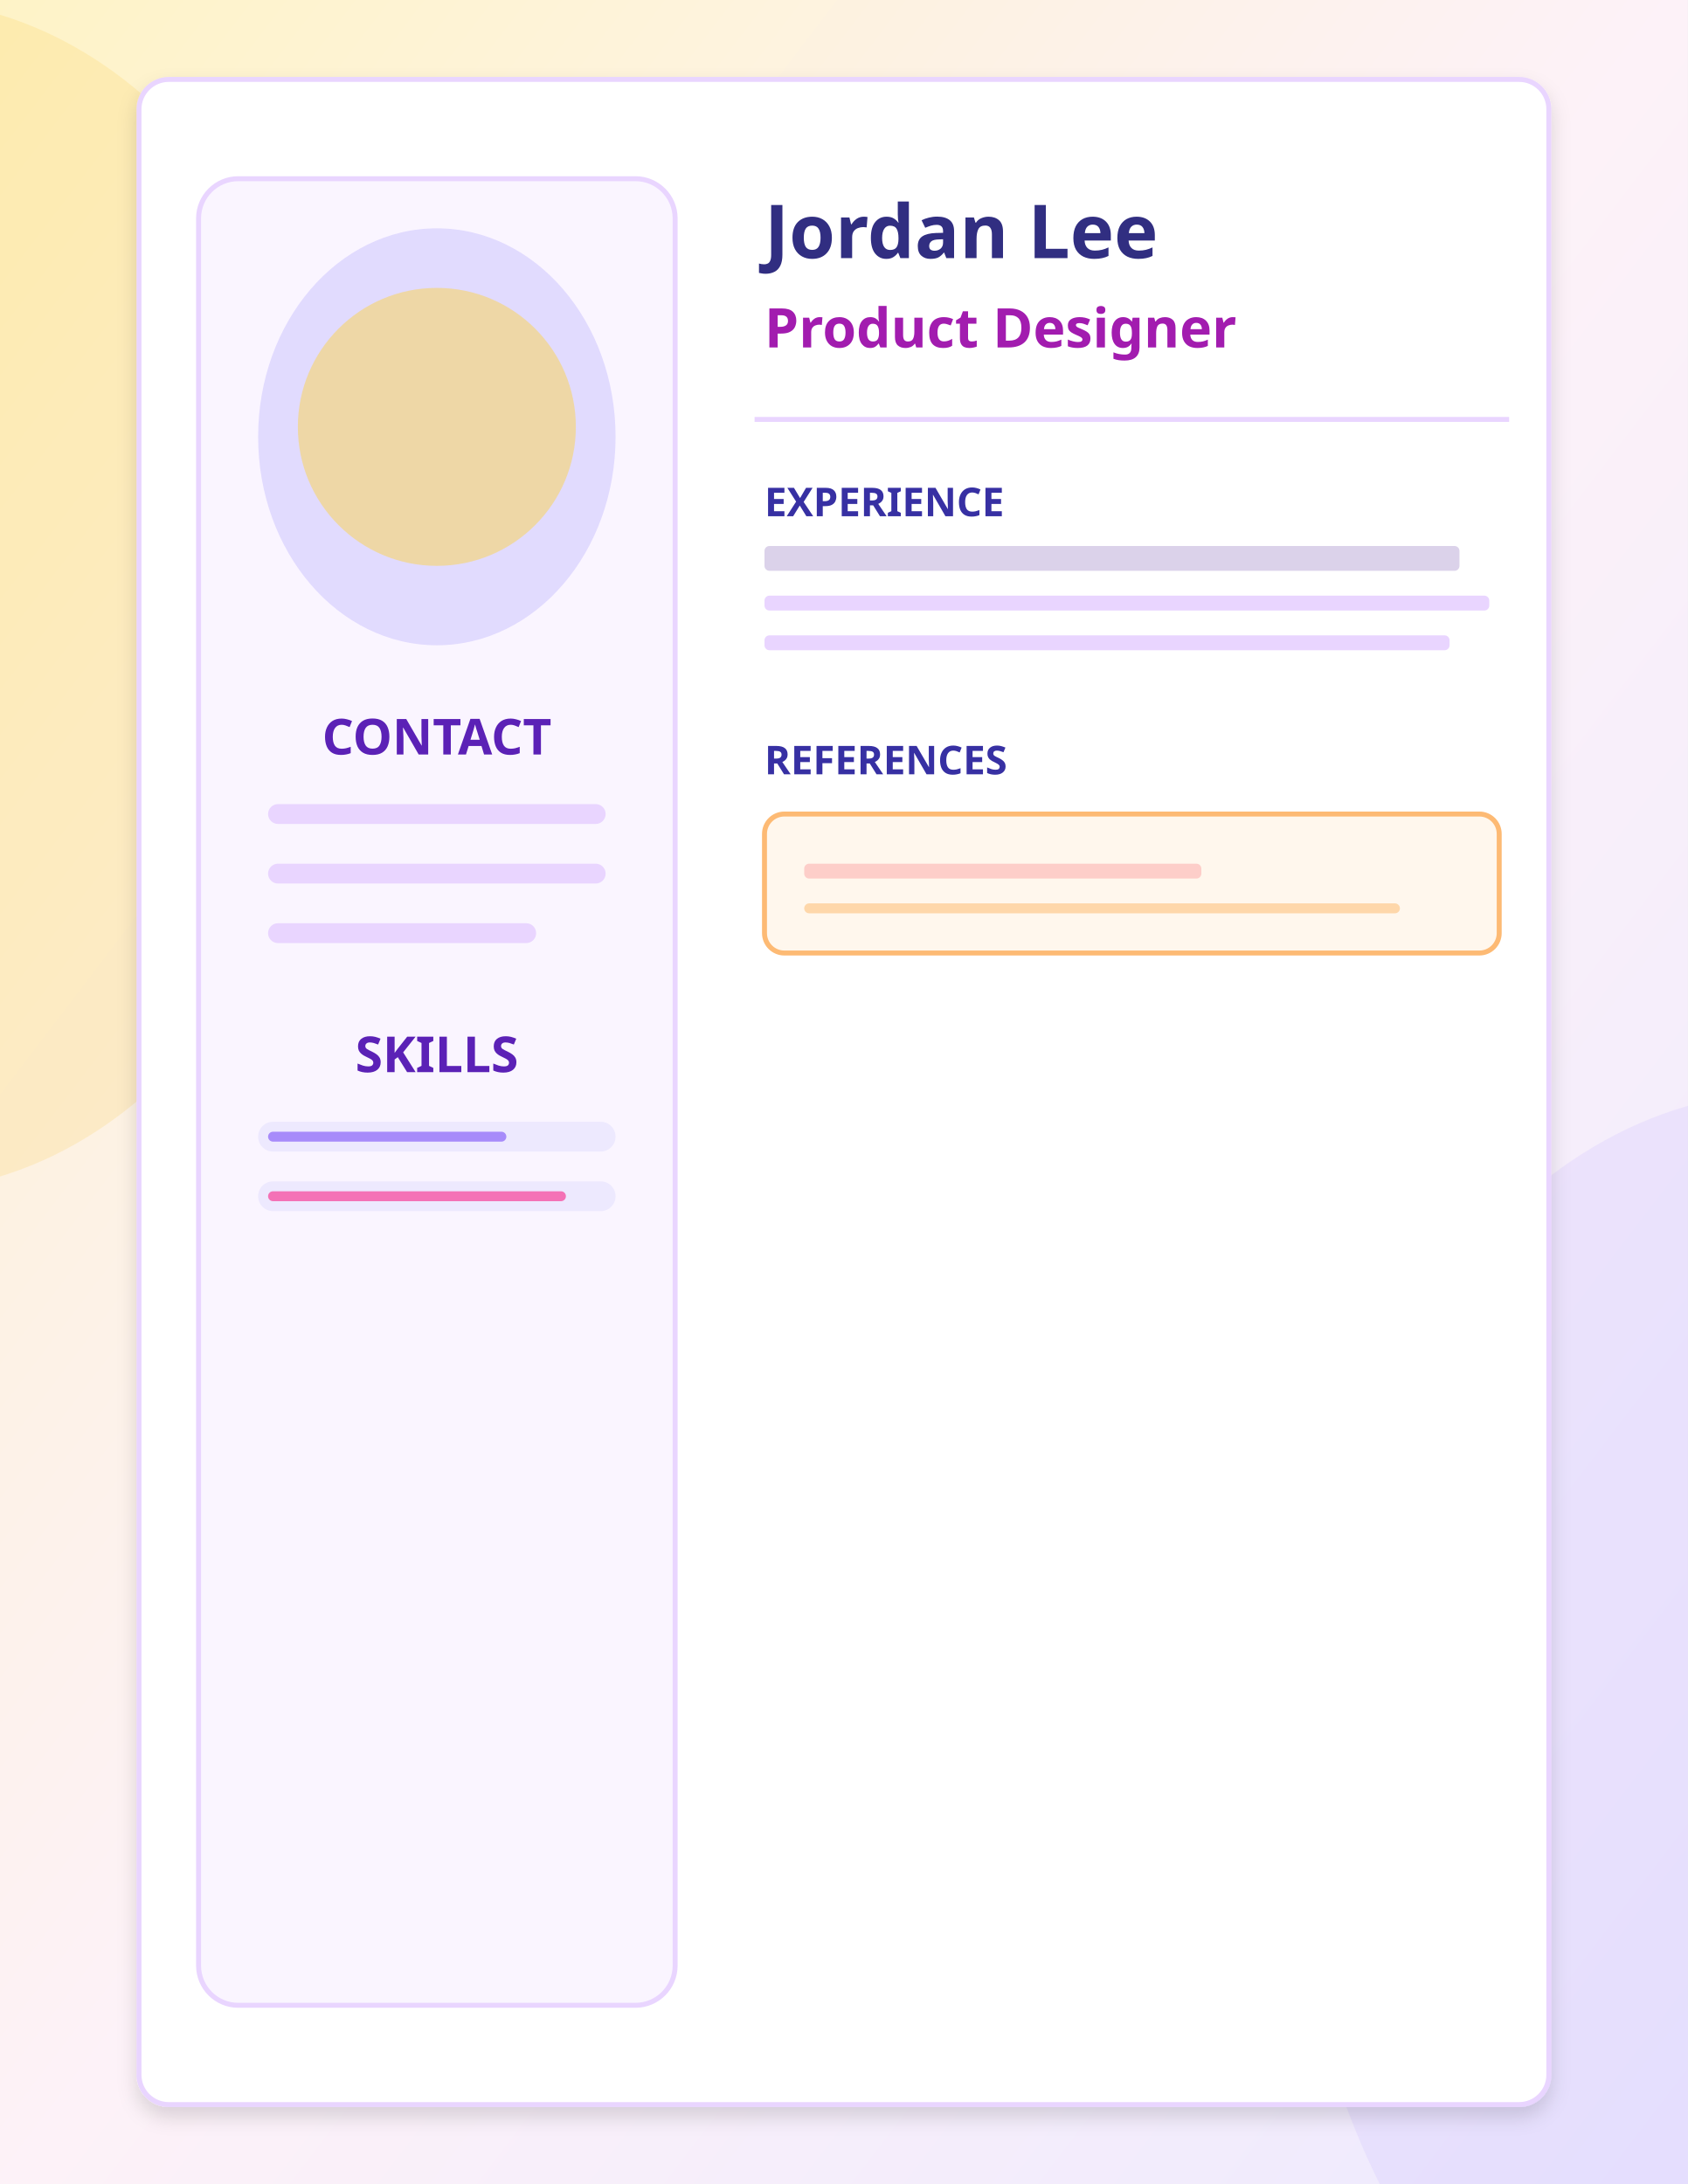
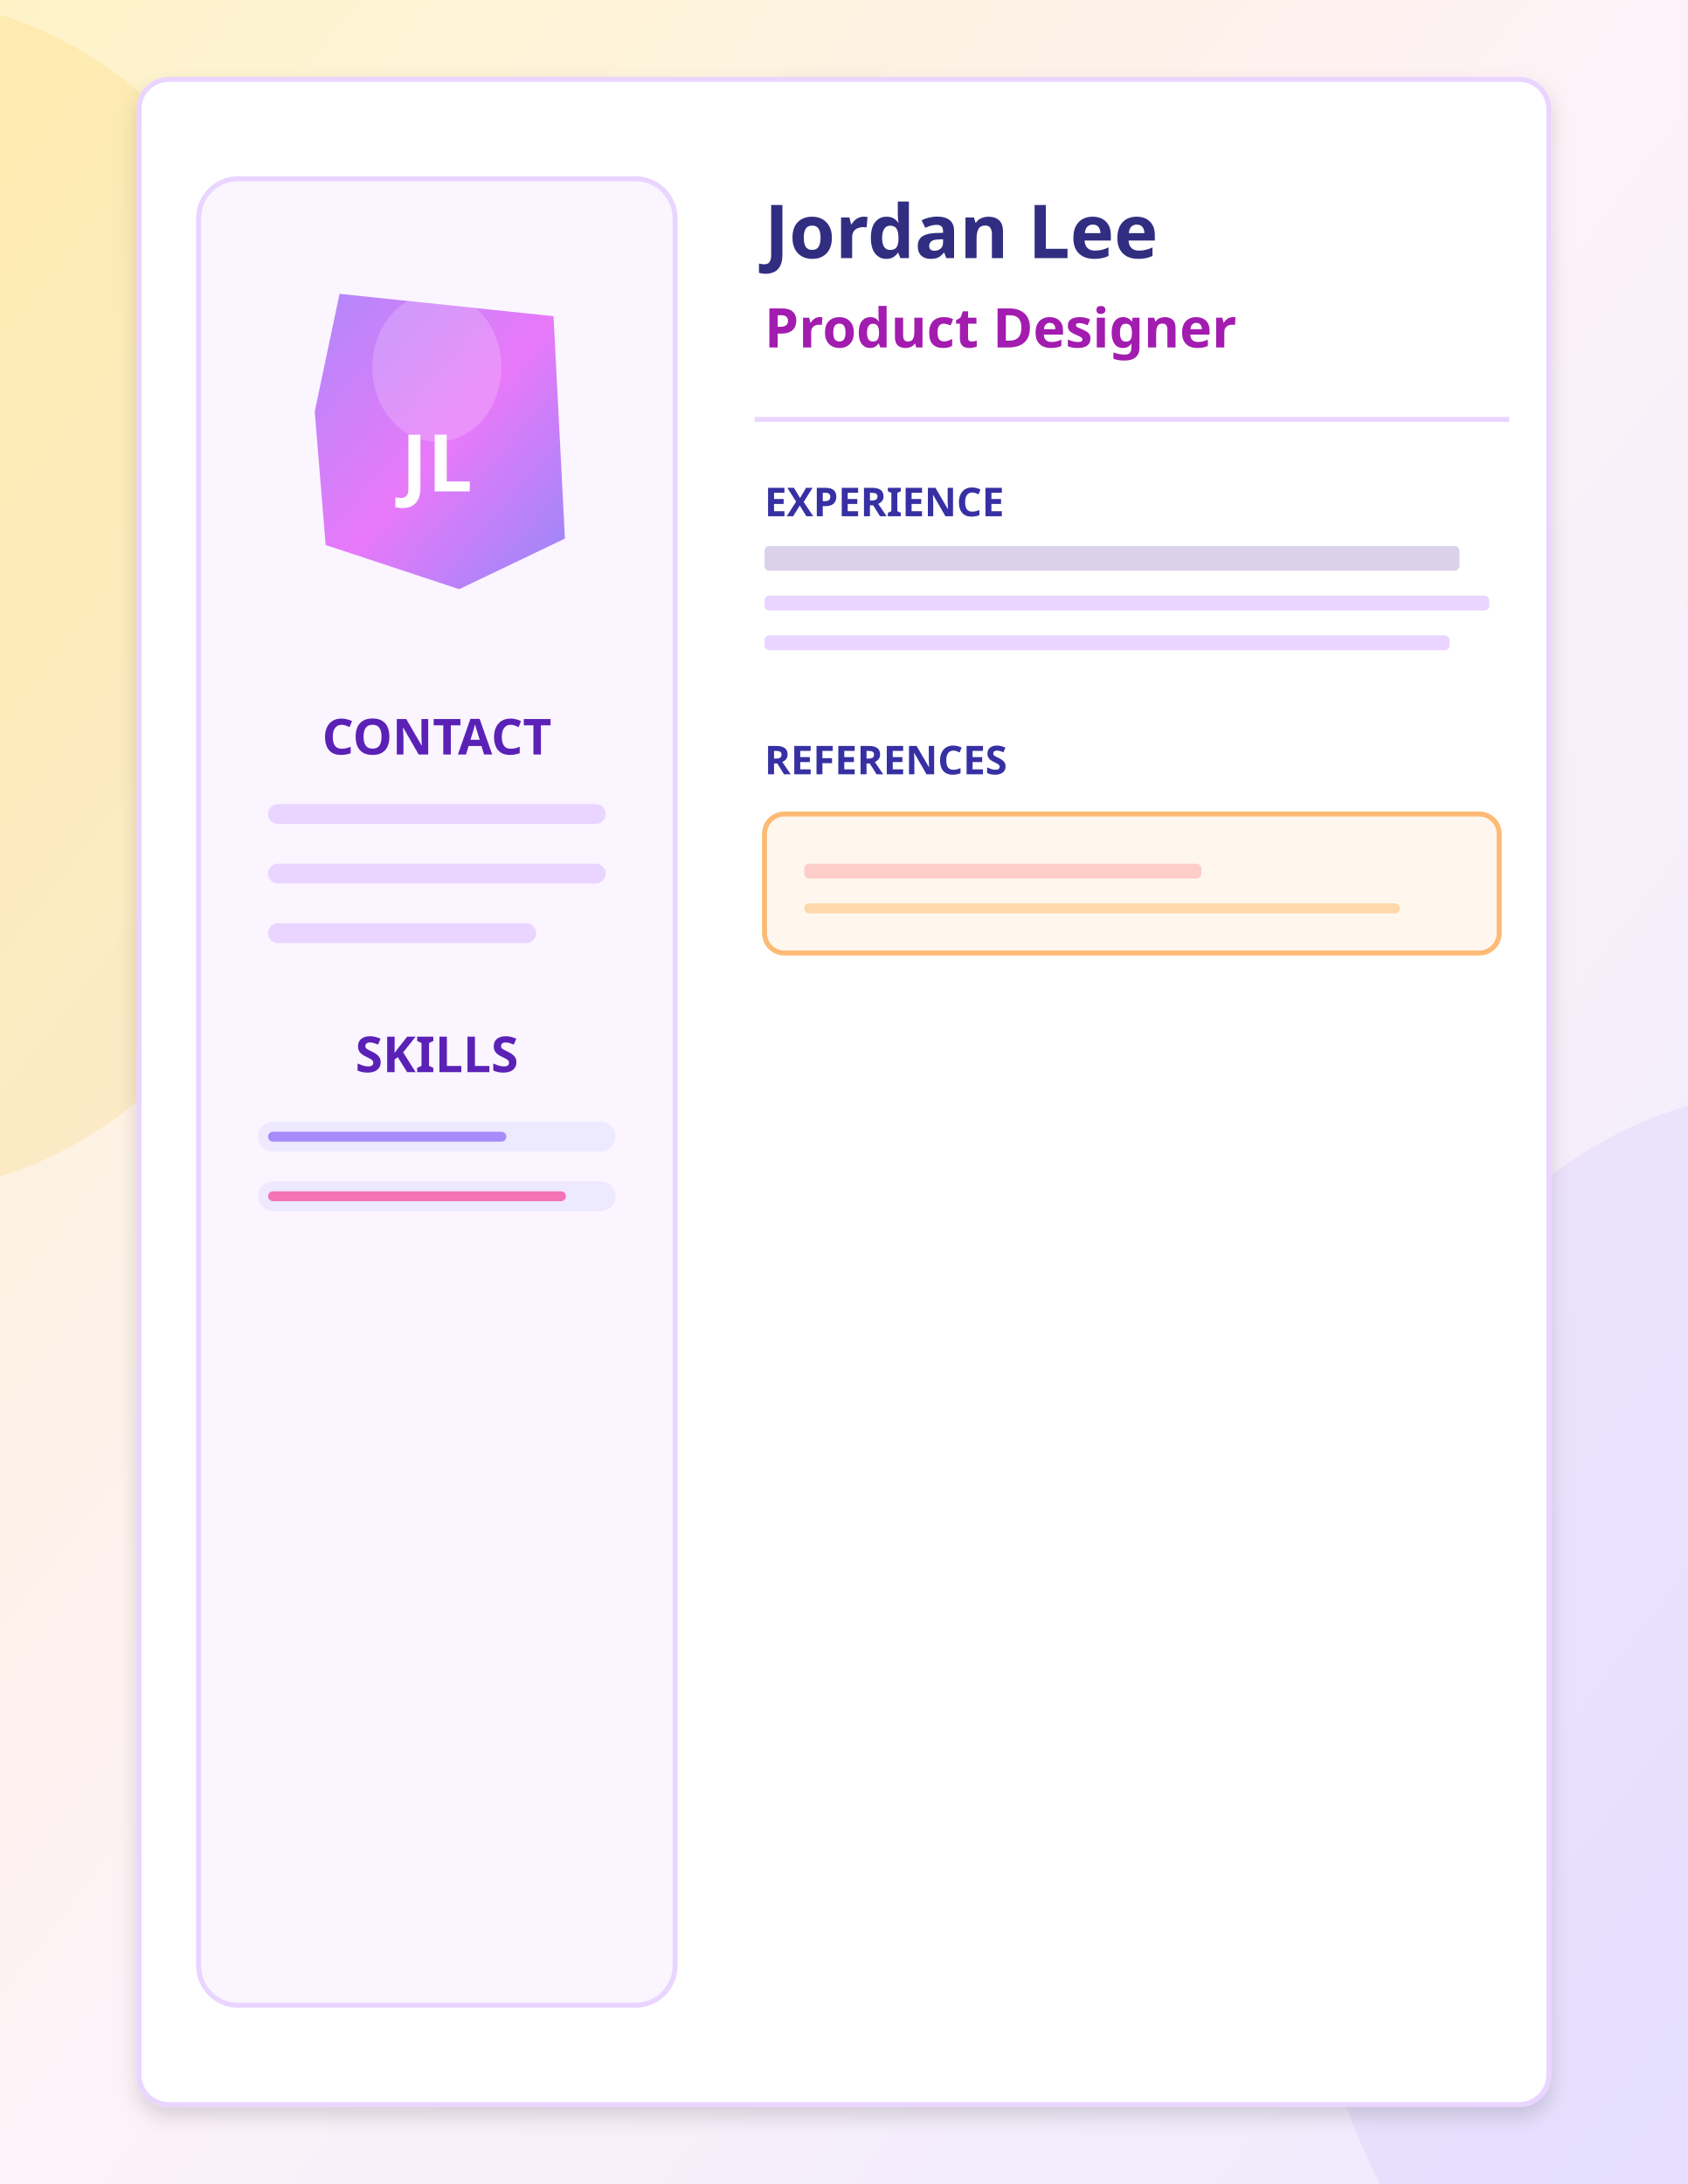
<svg xmlns="http://www.w3.org/2000/svg" width="340" height="440" viewBox="0 0 340 440" role="img" aria-label="Creative Studio resume preview">
  <defs>
    <filter id="cs-shadow" x="-5%" y="-5%" width="110%" height="110%">
      <feDropShadow dx="0" dy="2" stdDeviation="2" flood-opacity=".14" />
    </filter>
    <linearGradient id="cs-gradient" x1="0%" y1="0%" x2="100%" y2="100%">
      <stop offset="0%" style="stop-color:#fef3c7;stop-opacity:1" />
      <stop offset="50%" style="stop-color:#fdf2f8;stop-opacity:1" />
      <stop offset="100%" style="stop-color:#ede9fe;stop-opacity:1" />
    </linearGradient>
+     <linearGradient id="cs-avatar-grad" x1="0%" y1="0%" x2="100%" y2="100%">
+       <stop offset="0%" stop-color="#a78bfa" />
+       <stop offset="50%" stop-color="#e879f9" />
+       <stop offset="100%" stop-color="#818cf8" />
+     </linearGradient>
+     <clipPath id="cs-photo-mask" clipPathUnits="userSpaceOnUse">
+       <polygon points="68.4,59.2 111.5,63.7 113.8,108.5 92.5,118.7 65.6,109.8 63.4,82.9" />
+     </clipPath>
  </defs>
  <rect width="340" height="440" fill="url(#cs-gradient)" />
  <ellipse cx="-20" cy="120" rx="90" ry="120" fill="#fbbf24" opacity=".15" />
  <ellipse cx="360" cy="360" rx="100" ry="140" fill="#c4b5fd" opacity=".2" />
  <rect x="28" y="16" width="284" height="408" rx="6" fill="#ffffff" stroke="#e9d5ff" filter="url(#cs-shadow)" />
  <rect x="40" y="36" width="96" height="368" rx="8" fill="#faf5ff" stroke="#e9d5ff" />
-   <ellipse cx="88" cy="88" rx="36" ry="42" fill="#ddd6fe" opacity=".85" />
-   <circle cx="88" cy="86" r="28" fill="#fcd34d" opacity=".5" />
+   <g clip-path="url(#cs-photo-mask)">
+     <rect x="58" y="54" width="62" height="72" fill="url(#cs-avatar-grad)" />
+     <ellipse cx="88" cy="74" rx="13" ry="15" fill="#ffffff" opacity="0.18" />
+     <text x="88" y="99" text-anchor="middle" fill="#ffffff" font-family="ui-sans-serif,system-ui,sans-serif" font-size="16" font-weight="800">JL</text>
+   </g>
  <text x="88" y="152" text-anchor="middle" fill="#5b21b6" font-family="ui-sans-serif,system-ui,sans-serif" font-size="10" font-weight="700">CONTACT</text>
  <rect x="54" y="162" width="68" height="4" rx="2" fill="#e9d5ff" />
  <rect x="54" y="174" width="68" height="4" rx="2" fill="#e9d5ff" />
  <rect x="54" y="186" width="54" height="4" rx="2" fill="#e9d5ff" />
  <text x="88" y="216" text-anchor="middle" fill="#5b21b6" font-family="ui-sans-serif,system-ui,sans-serif" font-size="10" font-weight="700">SKILLS</text>
  <rect x="52" y="226" width="72" height="6" rx="3" fill="#ede9fe" />
  <rect x="54" y="228" width="48" height="2" rx="1" fill="#a78bfa" />
  <rect x="52" y="238" width="72" height="6" rx="3" fill="#ede9fe" />
  <rect x="54" y="240" width="60" height="2" rx="1" fill="#f472b6" />
  <text x="154" y="52" fill="#312e81" font-family="ui-sans-serif,system-ui,sans-serif" font-size="15" font-weight="800">Jordan Lee</text>
  <text x="154" y="70" fill="#a21caf" font-family="ui-sans-serif,system-ui,sans-serif" font-size="11" font-weight="600">Product Designer</text>
  <rect x="152" y="84" width="152" height="1" fill="#e9d5ff" />
  <text x="154" y="104" fill="#3730a3" font-family="ui-sans-serif,system-ui,sans-serif" font-size="8" font-weight="700">EXPERIENCE</text>
  <rect x="154" y="110" width="140" height="5" rx="1" fill="#4c1d95" opacity=".2" />
  <rect x="154" y="120" width="146" height="3" rx="1" fill="#e9d5ff" />
  <rect x="154" y="128" width="138" height="3" rx="1" fill="#e9d5ff" />
  <text x="154" y="156" fill="#3730a3" font-family="ui-sans-serif,system-ui,sans-serif" font-size="8" font-weight="700">REFERENCES</text>
  <rect x="154" y="164" width="148" height="28" rx="4" fill="#fff7ed" stroke="#fdba74" />
  <rect x="162" y="174" width="80" height="3" rx="1" fill="#fca5a5" opacity=".5" />
  <rect x="162" y="182" width="120" height="2" rx="1" fill="#fed7aa" />
</svg>
